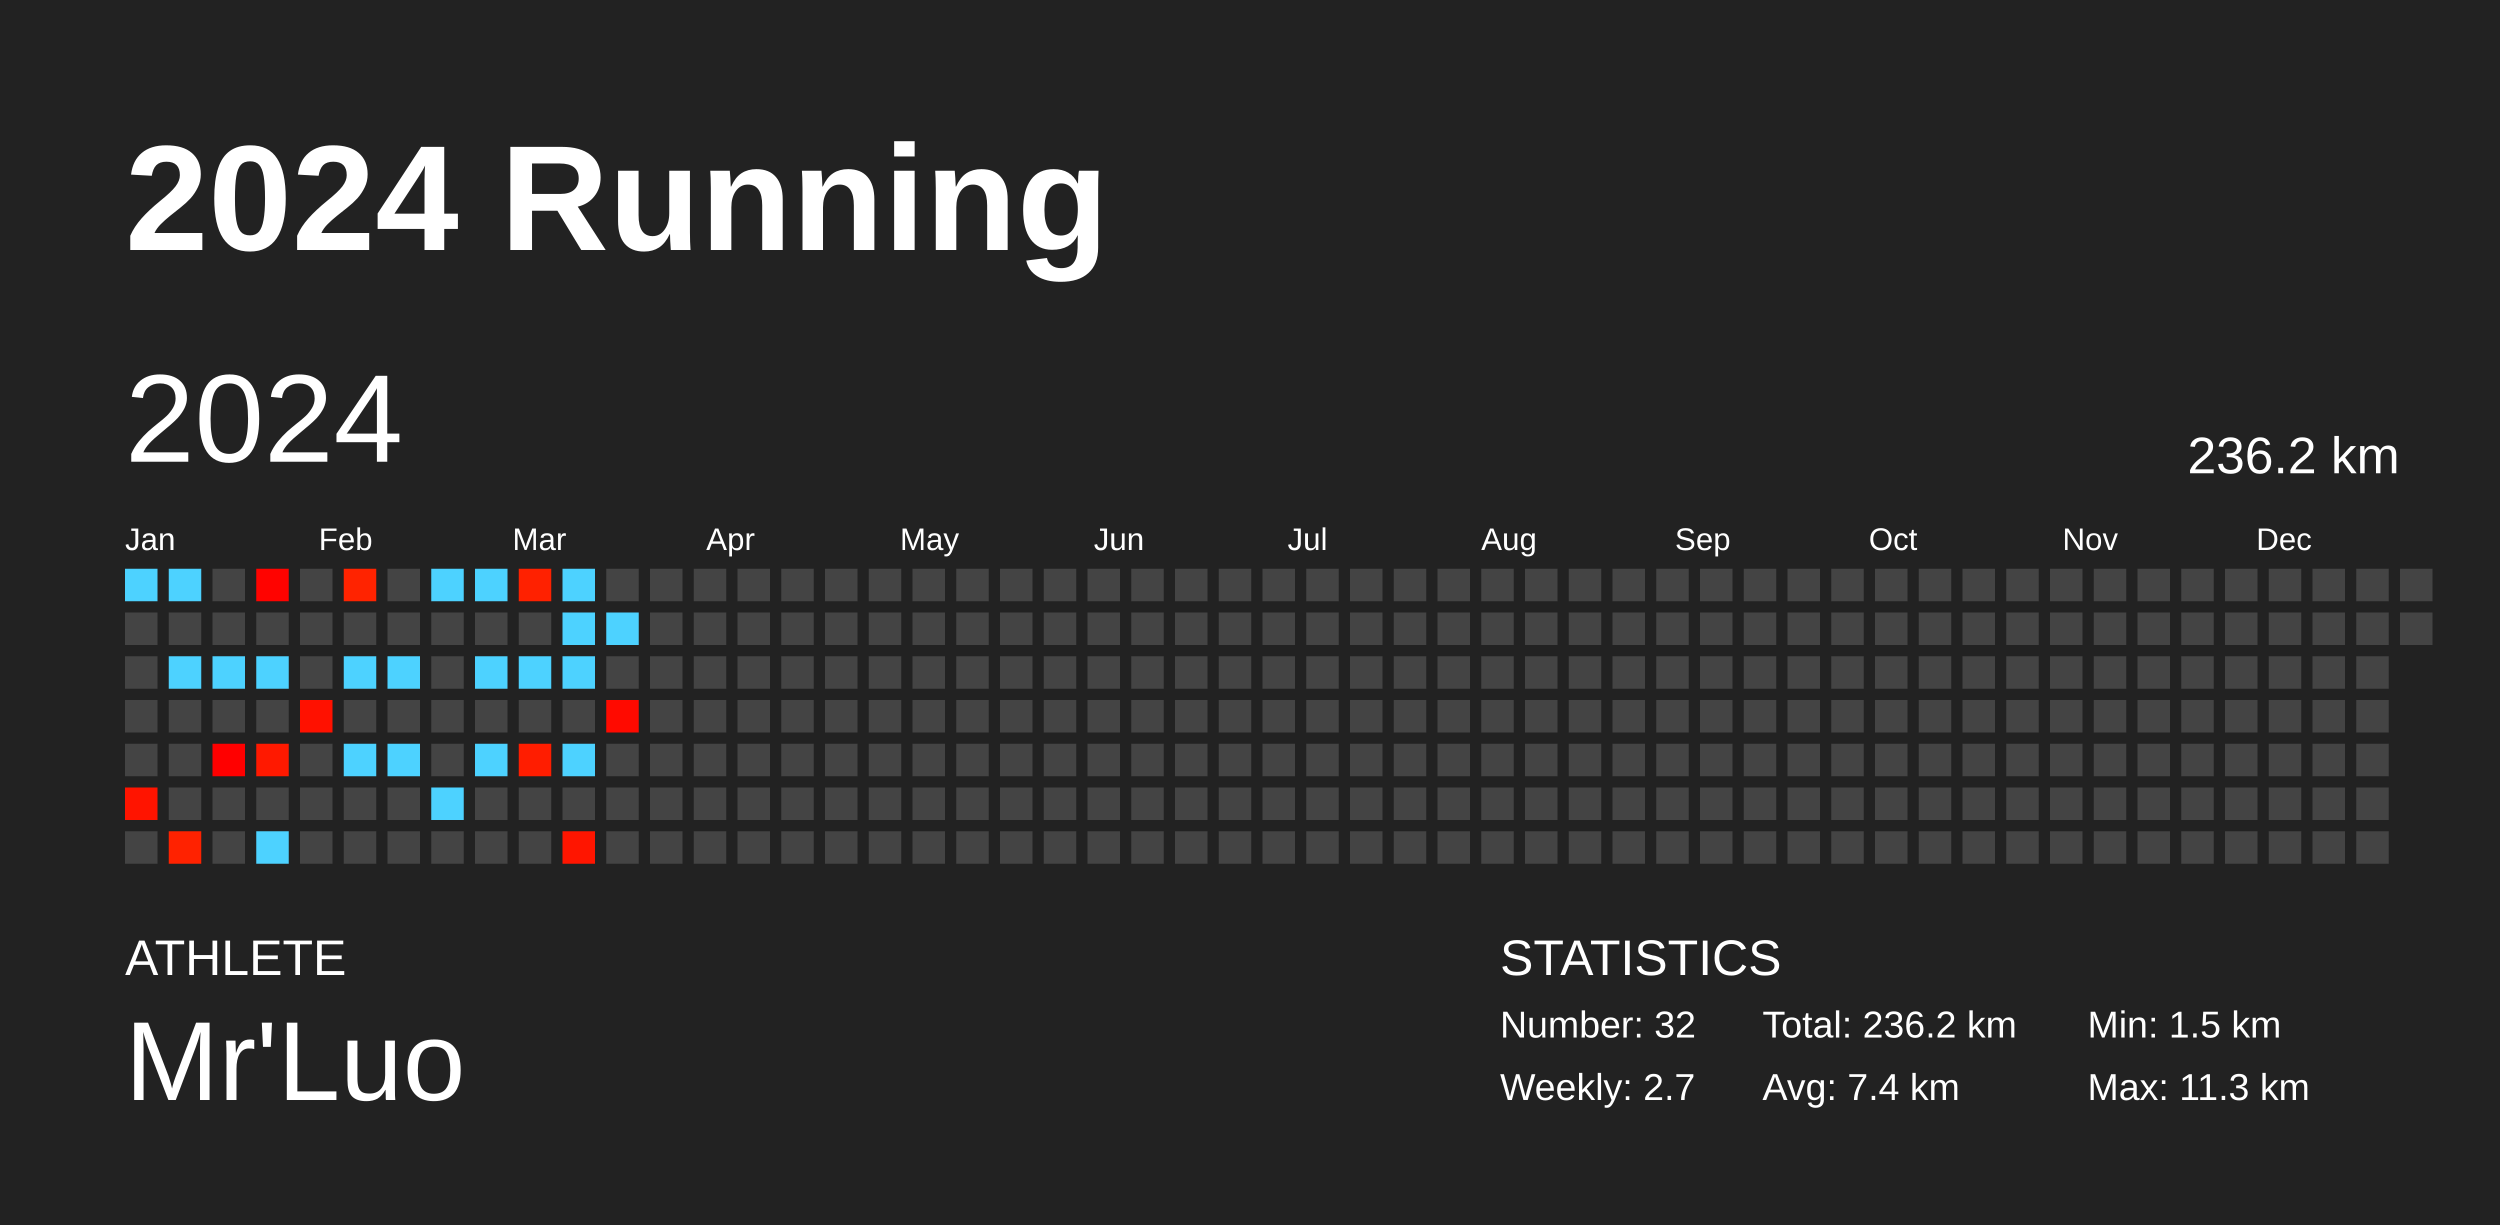
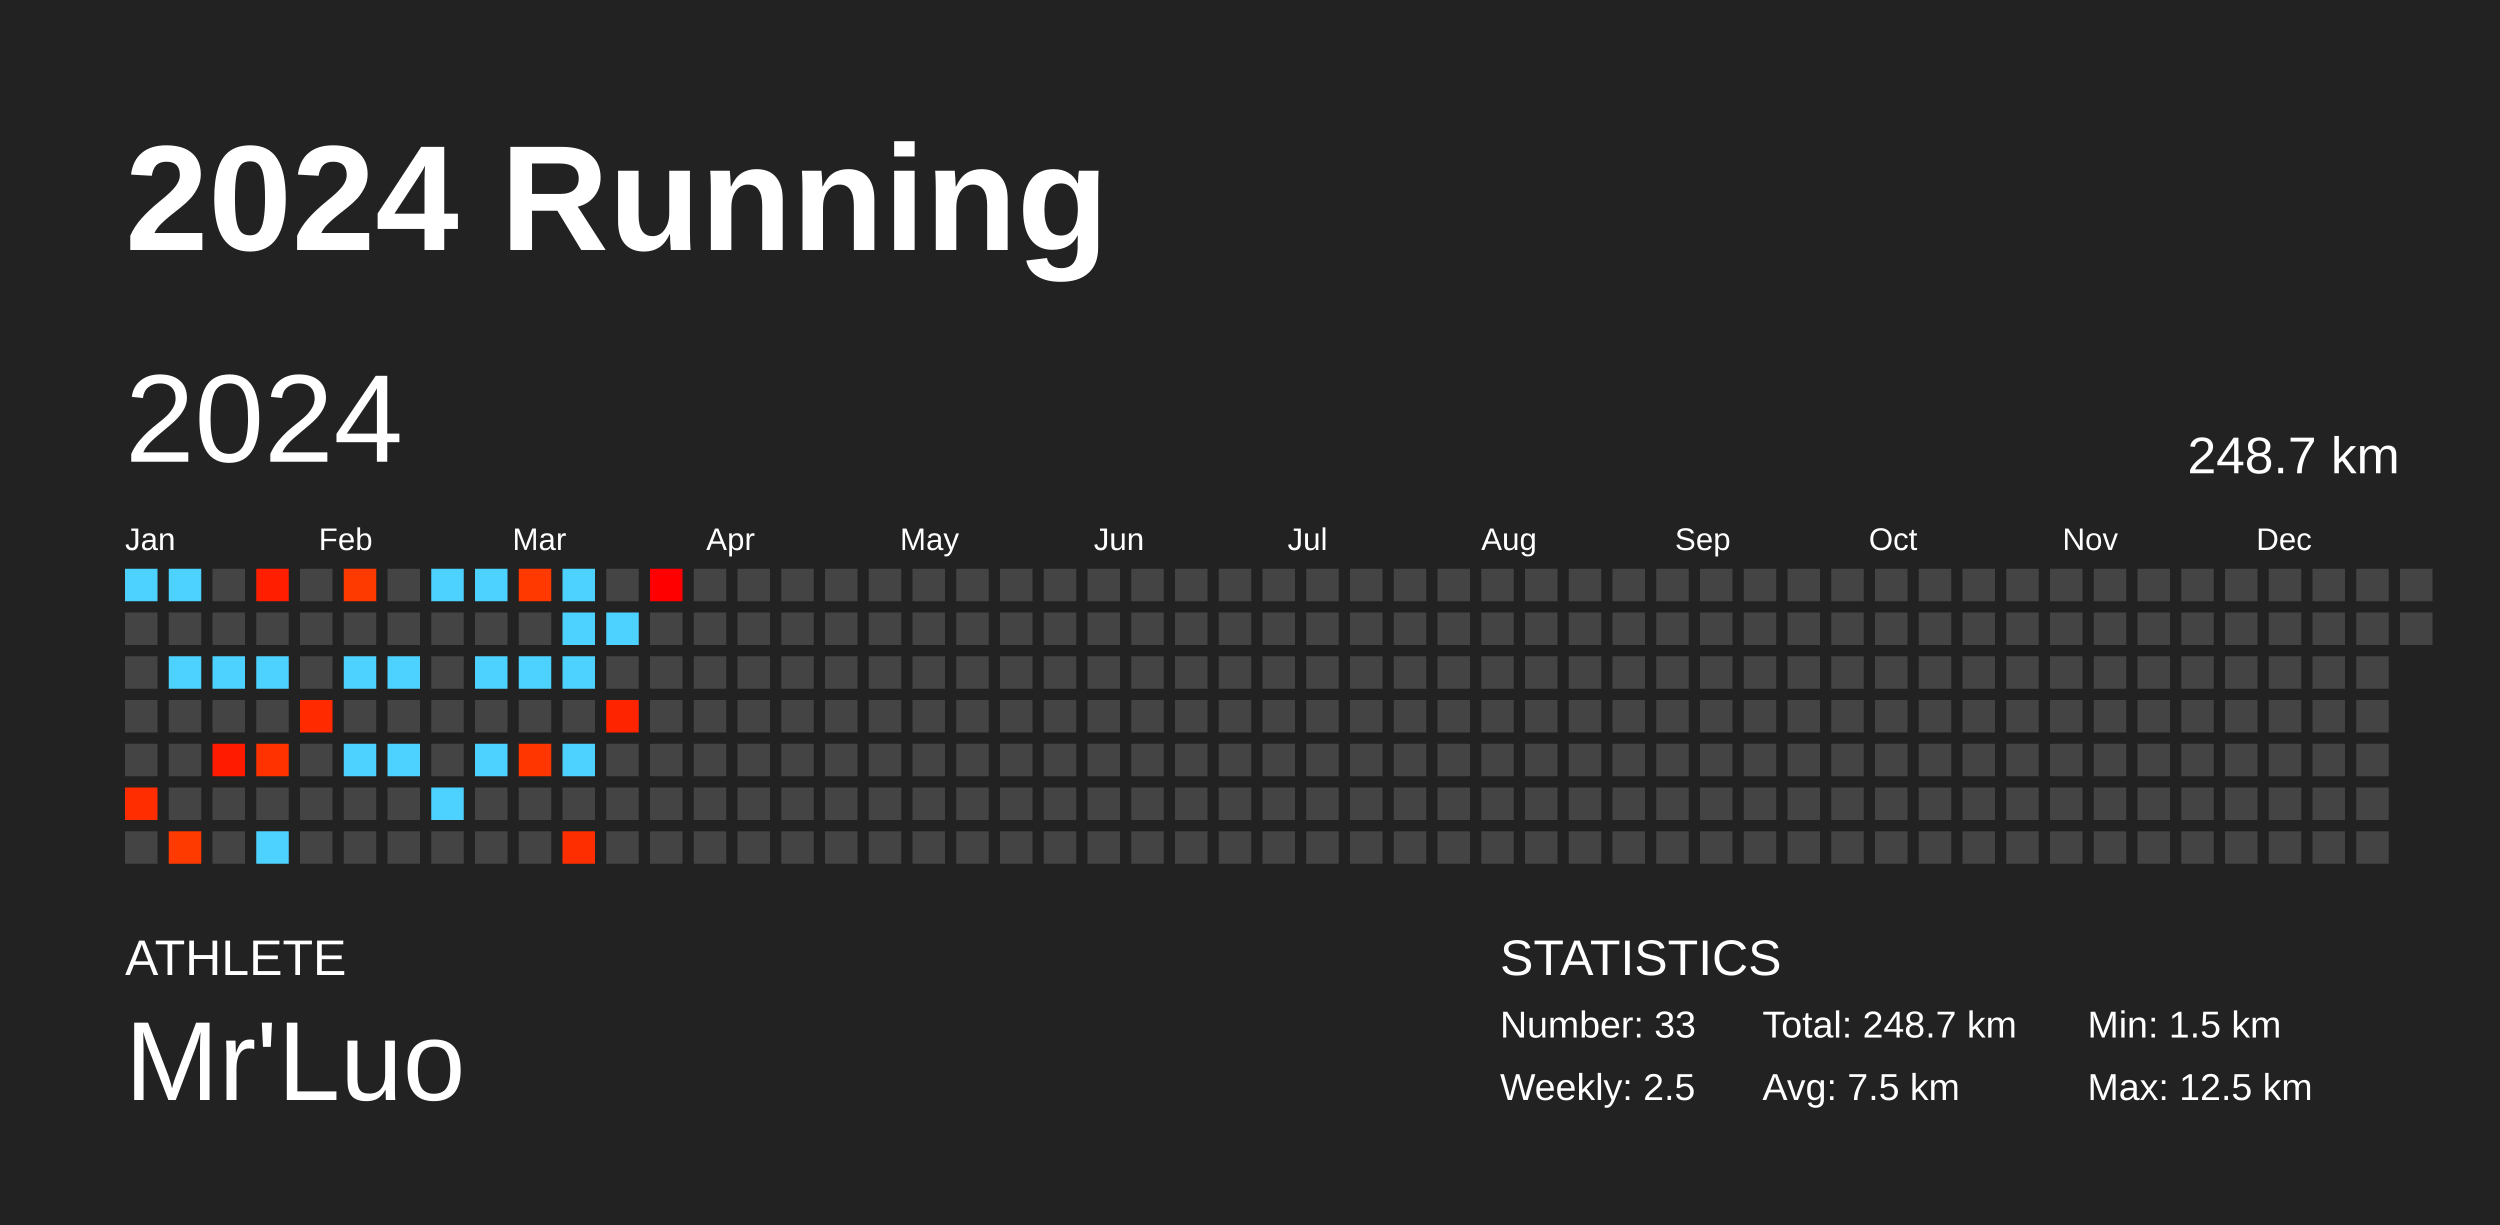
<svg xmlns="http://www.w3.org/2000/svg" baseProfile="full" height="98mm" version="1.1" viewBox="0,0,200,98" width="200mm">
  <defs />
  <rect fill="#222222" height="98" width="200" x="0" y="0" />
  <text fill="#FFFFFF" style="font-size:12px; font-family:Arial; font-weight:bold;" x="10" y="20">2024 Running</text>
  <text fill="#FFFFFF" style="font-size:4px; font-family:Arial" x="10" y="78">ATHLETE</text>
  <text fill="#FFFFFF" style="font-size:9px; font-family:Arial" x="10" y="88">Mr'Luo</text>
  <text fill="#FFFFFF" style="font-size:4px; font-family:Arial" x="120" y="78">STATISTICS</text>
-   <text fill="#FFFFFF" style="font-size:3px; font-family:Arial" x="120" y="83">Number: 32</text>
-   <text fill="#FFFFFF" style="font-size:3px; font-family:Arial" x="120" y="88">Weekly: 2.7</text>
-   <text fill="#FFFFFF" style="font-size:3px; font-family:Arial" x="141" y="83">Total: 236.2 km</text>
-   <text fill="#FFFFFF" style="font-size:3px; font-family:Arial" x="141" y="88">Avg: 7.4 km</text>
+   <text fill="#FFFFFF" style="font-size:3px; font-family:Arial" x="120" y="83">Number: 33</text>
+   <text fill="#FFFFFF" style="font-size:3px; font-family:Arial" x="120" y="88">Weekly: 2.5</text>
+   <text fill="#FFFFFF" style="font-size:3px; font-family:Arial" x="141" y="83">Total: 248.7 km</text>
+   <text fill="#FFFFFF" style="font-size:3px; font-family:Arial" x="141" y="88">Avg: 7.5 km</text>
  <text fill="#FFFFFF" style="font-size:3px; font-family:Arial" x="167" y="83">Min: 1.5 km</text>
-   <text fill="#FFFFFF" style="font-size:3px; font-family:Arial" x="167" y="88">Max: 11.3 km</text>
+   <text fill="#FFFFFF" style="font-size:3px; font-family:Arial" x="167" y="88">Max: 12.5 km</text>
  <text dominant-baseline="hanging" fill="#FFFFFF" style="font-size:10.0px; font-family:Arial;" x="10" y="30">2024</text>
-   <text dominant-baseline="hanging" fill="#FFFFFF" style="font-size:4.125px; font-family:Arial;" x="175" y="35">236.2 km</text>
+   <text dominant-baseline="hanging" fill="#FFFFFF" style="font-size:4.125px; font-family:Arial;" x="175" y="35">248.7 km</text>
  <text fill="#FFFFFF" style="font-size:2.5px; font-family:Arial" x="10.0" y="44">Jan</text>
  <text fill="#FFFFFF" style="font-size:2.5px; font-family:Arial" x="25.5" y="44">Feb</text>
  <text fill="#FFFFFF" style="font-size:2.5px; font-family:Arial" x="41.0" y="44">Mar</text>
  <text fill="#FFFFFF" style="font-size:2.5px; font-family:Arial" x="56.5" y="44">Apr</text>
  <text fill="#FFFFFF" style="font-size:2.5px; font-family:Arial" x="72.0" y="44">May</text>
  <text fill="#FFFFFF" style="font-size:2.5px; font-family:Arial" x="87.5" y="44">Jun</text>
  <text fill="#FFFFFF" style="font-size:2.5px; font-family:Arial" x="103.0" y="44">Jul</text>
  <text fill="#FFFFFF" style="font-size:2.5px; font-family:Arial" x="118.5" y="44">Aug</text>
  <text fill="#FFFFFF" style="font-size:2.5px; font-family:Arial" x="134.0" y="44">Sep</text>
  <text fill="#FFFFFF" style="font-size:2.5px; font-family:Arial" x="149.5" y="44">Oct</text>
  <text fill="#FFFFFF" style="font-size:2.5px; font-family:Arial" x="165.0" y="44">Nov</text>
  <text fill="#FFFFFF" style="font-size:2.5px; font-family:Arial" x="180.5" y="44">Dec</text>
  <rect fill="#4dd2ff" height="2.6" width="2.6" x="10.0" y="45.5" />
  <rect fill="#444444" height="2.6" width="2.6" x="10.0" y="49.0" />
  <rect fill="#444444" height="2.6" width="2.6" x="10.0" y="52.5" />
  <rect fill="#444444" height="2.6" width="2.6" x="10.0" y="56.0" />
  <rect fill="#444444" height="2.6" width="2.6" x="10.0" y="59.5" />
-   <rect fill="#ff1400" height="2.6" width="2.6" x="10.0" y="63.0" />
+   <rect fill="#ff2d00" height="2.6" width="2.6" x="10.0" y="63.0" />
  <rect fill="#444444" height="2.6" width="2.6" x="10.0" y="66.5" />
  <rect fill="#4dd2ff" height="2.6" width="2.6" x="13.5" y="45.5" />
  <rect fill="#444444" height="2.6" width="2.6" x="13.5" y="49.0" />
  <rect fill="#4dd2ff" height="2.6" width="2.6" x="13.5" y="52.5" />
  <rect fill="#444444" height="2.6" width="2.6" x="13.5" y="56.0" />
  <rect fill="#444444" height="2.6" width="2.6" x="13.5" y="59.5" />
  <rect fill="#444444" height="2.6" width="2.6" x="13.5" y="63.0" />
-   <rect fill="#ff2200" height="2.6" width="2.6" x="13.5" y="66.5" />
+   <rect fill="#ff3a00" height="2.6" width="2.6" x="13.5" y="66.5" />
  <rect fill="#444444" height="2.6" width="2.6" x="17.0" y="45.5" />
  <rect fill="#444444" height="2.6" width="2.6" x="17.0" y="49.0" />
  <rect fill="#4dd2ff" height="2.6" width="2.6" x="17.0" y="52.5" />
  <rect fill="#444444" height="2.6" width="2.6" x="17.0" y="56.0" />
-   <rect fill="#ff0000" height="2.6" width="2.6" x="17.0" y="59.5" />
+   <rect fill="#ff1b00" height="2.6" width="2.6" x="17.0" y="59.5" />
  <rect fill="#444444" height="2.6" width="2.6" x="17.0" y="63.0" />
  <rect fill="#444444" height="2.6" width="2.6" x="17.0" y="66.5" />
-   <rect fill="#ff0300" height="2.6" width="2.6" x="20.5" y="45.5" />
+   <rect fill="#ff1e00" height="2.6" width="2.6" x="20.5" y="45.5" />
  <rect fill="#444444" height="2.6" width="2.6" x="20.5" y="49.0" />
  <rect fill="#4dd2ff" height="2.6" width="2.6" x="20.5" y="52.5" />
  <rect fill="#444444" height="2.6" width="2.6" x="20.5" y="56.0" />
-   <rect fill="#ff1900" height="2.6" width="2.6" x="20.5" y="59.5" />
+   <rect fill="#ff3200" height="2.6" width="2.6" x="20.5" y="59.5" />
  <rect fill="#444444" height="2.6" width="2.6" x="20.5" y="63.0" />
  <rect fill="#4dd2ff" height="2.6" width="2.6" x="20.5" y="66.5" />
  <rect fill="#444444" height="2.6" width="2.6" x="24.0" y="45.5" />
  <rect fill="#444444" height="2.6" width="2.6" x="24.0" y="49.0" />
  <rect fill="#444444" height="2.6" width="2.6" x="24.0" y="52.5" />
-   <rect fill="#ff1100" height="2.6" width="2.6" x="24.0" y="56.0" />
+   <rect fill="#ff2a00" height="2.6" width="2.6" x="24.0" y="56.0" />
  <rect fill="#444444" height="2.6" width="2.6" x="24.0" y="59.5" />
  <rect fill="#444444" height="2.6" width="2.6" x="24.0" y="63.0" />
  <rect fill="#444444" height="2.6" width="2.6" x="24.0" y="66.5" />
-   <rect fill="#ff2300" height="2.6" width="2.6" x="27.5" y="45.5" />
+   <rect fill="#ff3a00" height="2.6" width="2.6" x="27.5" y="45.5" />
  <rect fill="#444444" height="2.6" width="2.6" x="27.5" y="49.0" />
  <rect fill="#4dd2ff" height="2.6" width="2.6" x="27.5" y="52.5" />
  <rect fill="#444444" height="2.6" width="2.6" x="27.5" y="56.0" />
  <rect fill="#4dd2ff" height="2.6" width="2.6" x="27.5" y="59.5" />
  <rect fill="#444444" height="2.6" width="2.6" x="27.5" y="63.0" />
  <rect fill="#444444" height="2.6" width="2.6" x="27.5" y="66.5" />
  <rect fill="#444444" height="2.6" width="2.6" x="31.0" y="45.5" />
  <rect fill="#444444" height="2.6" width="2.6" x="31.0" y="49.0" />
  <rect fill="#4dd2ff" height="2.6" width="2.6" x="31.0" y="52.5" />
  <rect fill="#444444" height="2.6" width="2.6" x="31.0" y="56.0" />
  <rect fill="#4dd2ff" height="2.6" width="2.6" x="31.0" y="59.5" />
  <rect fill="#444444" height="2.6" width="2.6" x="31.0" y="63.0" />
  <rect fill="#444444" height="2.6" width="2.6" x="31.0" y="66.5" />
  <rect fill="#4dd2ff" height="2.6" width="2.6" x="34.5" y="45.5" />
  <rect fill="#444444" height="2.6" width="2.6" x="34.5" y="49.0" />
  <rect fill="#444444" height="2.6" width="2.6" x="34.5" y="52.5" />
  <rect fill="#444444" height="2.6" width="2.6" x="34.5" y="56.0" />
  <rect fill="#444444" height="2.6" width="2.6" x="34.5" y="59.5" />
  <rect fill="#4dd2ff" height="2.6" width="2.6" x="34.5" y="63.0" />
  <rect fill="#444444" height="2.6" width="2.6" x="34.5" y="66.5" />
  <rect fill="#4dd2ff" height="2.6" width="2.6" x="38.0" y="45.5" />
  <rect fill="#444444" height="2.6" width="2.6" x="38.0" y="49.0" />
  <rect fill="#4dd2ff" height="2.6" width="2.6" x="38.0" y="52.5" />
  <rect fill="#444444" height="2.6" width="2.6" x="38.0" y="56.0" />
  <rect fill="#4dd2ff" height="2.6" width="2.6" x="38.0" y="59.5" />
  <rect fill="#444444" height="2.6" width="2.6" x="38.0" y="63.0" />
  <rect fill="#444444" height="2.6" width="2.6" x="38.0" y="66.5" />
-   <rect fill="#ff2100" height="2.6" width="2.6" x="41.5" y="45.5" />
+   <rect fill="#ff3900" height="2.6" width="2.6" x="41.5" y="45.5" />
  <rect fill="#444444" height="2.6" width="2.6" x="41.5" y="49.0" />
  <rect fill="#4dd2ff" height="2.6" width="2.6" x="41.5" y="52.5" />
  <rect fill="#444444" height="2.6" width="2.6" x="41.5" y="56.0" />
-   <rect fill="#ff1d00" height="2.6" width="2.6" x="41.5" y="59.5" />
+   <rect fill="#ff3600" height="2.6" width="2.6" x="41.5" y="59.5" />
  <rect fill="#444444" height="2.6" width="2.6" x="41.5" y="63.0" />
  <rect fill="#444444" height="2.6" width="2.6" x="41.5" y="66.5" />
  <rect fill="#4dd2ff" height="2.6" width="2.6" x="45.0" y="45.5" />
  <rect fill="#4dd2ff" height="2.6" width="2.6" x="45.0" y="49.0" />
  <rect fill="#4dd2ff" height="2.6" width="2.6" x="45.0" y="52.5" />
  <rect fill="#444444" height="2.6" width="2.6" x="45.0" y="56.0" />
  <rect fill="#4dd2ff" height="2.6" width="2.6" x="45.0" y="59.5" />
  <rect fill="#444444" height="2.6" width="2.6" x="45.0" y="63.0" />
-   <rect fill="#ff1500" height="2.6" width="2.6" x="45.0" y="66.5" />
+   <rect fill="#ff2e00" height="2.6" width="2.6" x="45.0" y="66.5" />
  <rect fill="#444444" height="2.6" width="2.6" x="48.5" y="45.5" />
  <rect fill="#4dd2ff" height="2.6" width="2.6" x="48.5" y="49.0" />
  <rect fill="#444444" height="2.6" width="2.6" x="48.5" y="52.5" />
-   <rect fill="#ff0a00" height="2.6" width="2.6" x="48.5" y="56.0" />
+   <rect fill="#ff2400" height="2.6" width="2.6" x="48.5" y="56.0" />
  <rect fill="#444444" height="2.6" width="2.6" x="48.5" y="59.5" />
  <rect fill="#444444" height="2.6" width="2.6" x="48.5" y="63.0" />
  <rect fill="#444444" height="2.6" width="2.6" x="48.5" y="66.5" />
-   <rect fill="#444444" height="2.6" width="2.6" x="52.0" y="45.5" />
+   <rect fill="#ff0000" height="2.6" width="2.6" x="52.0" y="45.5" />
  <rect fill="#444444" height="2.6" width="2.6" x="52.0" y="49.0" />
  <rect fill="#444444" height="2.6" width="2.6" x="52.0" y="52.5" />
  <rect fill="#444444" height="2.6" width="2.6" x="52.0" y="56.0" />
  <rect fill="#444444" height="2.6" width="2.6" x="52.0" y="59.5" />
  <rect fill="#444444" height="2.6" width="2.6" x="52.0" y="63.0" />
  <rect fill="#444444" height="2.6" width="2.6" x="52.0" y="66.5" />
  <rect fill="#444444" height="2.6" width="2.6" x="55.5" y="45.5" />
  <rect fill="#444444" height="2.6" width="2.6" x="55.5" y="49.0" />
  <rect fill="#444444" height="2.6" width="2.6" x="55.5" y="52.5" />
  <rect fill="#444444" height="2.6" width="2.6" x="55.5" y="56.0" />
  <rect fill="#444444" height="2.6" width="2.6" x="55.5" y="59.5" />
  <rect fill="#444444" height="2.6" width="2.6" x="55.5" y="63.0" />
  <rect fill="#444444" height="2.6" width="2.6" x="55.5" y="66.5" />
  <rect fill="#444444" height="2.6" width="2.6" x="59.0" y="45.5" />
  <rect fill="#444444" height="2.6" width="2.6" x="59.0" y="49.0" />
  <rect fill="#444444" height="2.6" width="2.6" x="59.0" y="52.5" />
  <rect fill="#444444" height="2.6" width="2.6" x="59.0" y="56.0" />
  <rect fill="#444444" height="2.6" width="2.6" x="59.0" y="59.5" />
  <rect fill="#444444" height="2.6" width="2.6" x="59.0" y="63.0" />
  <rect fill="#444444" height="2.6" width="2.6" x="59.0" y="66.5" />
  <rect fill="#444444" height="2.6" width="2.6" x="62.5" y="45.5" />
  <rect fill="#444444" height="2.6" width="2.6" x="62.5" y="49.0" />
  <rect fill="#444444" height="2.6" width="2.6" x="62.5" y="52.5" />
  <rect fill="#444444" height="2.6" width="2.6" x="62.5" y="56.0" />
  <rect fill="#444444" height="2.6" width="2.6" x="62.5" y="59.5" />
  <rect fill="#444444" height="2.6" width="2.6" x="62.5" y="63.0" />
  <rect fill="#444444" height="2.6" width="2.6" x="62.5" y="66.5" />
  <rect fill="#444444" height="2.6" width="2.6" x="66.0" y="45.5" />
  <rect fill="#444444" height="2.6" width="2.6" x="66.0" y="49.0" />
  <rect fill="#444444" height="2.6" width="2.6" x="66.0" y="52.5" />
  <rect fill="#444444" height="2.6" width="2.6" x="66.0" y="56.0" />
  <rect fill="#444444" height="2.6" width="2.6" x="66.0" y="59.5" />
  <rect fill="#444444" height="2.6" width="2.6" x="66.0" y="63.0" />
  <rect fill="#444444" height="2.6" width="2.6" x="66.0" y="66.5" />
  <rect fill="#444444" height="2.6" width="2.6" x="69.5" y="45.5" />
  <rect fill="#444444" height="2.6" width="2.6" x="69.5" y="49.0" />
  <rect fill="#444444" height="2.6" width="2.6" x="69.5" y="52.5" />
  <rect fill="#444444" height="2.6" width="2.6" x="69.5" y="56.0" />
  <rect fill="#444444" height="2.6" width="2.6" x="69.5" y="59.5" />
  <rect fill="#444444" height="2.6" width="2.6" x="69.5" y="63.0" />
  <rect fill="#444444" height="2.6" width="2.6" x="69.5" y="66.5" />
  <rect fill="#444444" height="2.6" width="2.6" x="73.0" y="45.5" />
  <rect fill="#444444" height="2.6" width="2.6" x="73.0" y="49.0" />
  <rect fill="#444444" height="2.6" width="2.6" x="73.0" y="52.5" />
  <rect fill="#444444" height="2.6" width="2.6" x="73.0" y="56.0" />
  <rect fill="#444444" height="2.6" width="2.6" x="73.0" y="59.5" />
  <rect fill="#444444" height="2.6" width="2.6" x="73.0" y="63.0" />
  <rect fill="#444444" height="2.6" width="2.6" x="73.0" y="66.5" />
  <rect fill="#444444" height="2.6" width="2.6" x="76.5" y="45.5" />
  <rect fill="#444444" height="2.6" width="2.6" x="76.5" y="49.0" />
  <rect fill="#444444" height="2.6" width="2.6" x="76.5" y="52.5" />
  <rect fill="#444444" height="2.6" width="2.6" x="76.5" y="56.0" />
  <rect fill="#444444" height="2.6" width="2.6" x="76.5" y="59.5" />
  <rect fill="#444444" height="2.6" width="2.6" x="76.5" y="63.0" />
  <rect fill="#444444" height="2.6" width="2.6" x="76.5" y="66.5" />
  <rect fill="#444444" height="2.6" width="2.6" x="80.0" y="45.5" />
  <rect fill="#444444" height="2.6" width="2.6" x="80.0" y="49.0" />
  <rect fill="#444444" height="2.6" width="2.6" x="80.0" y="52.5" />
  <rect fill="#444444" height="2.6" width="2.6" x="80.0" y="56.0" />
  <rect fill="#444444" height="2.6" width="2.6" x="80.0" y="59.5" />
  <rect fill="#444444" height="2.6" width="2.6" x="80.0" y="63.0" />
  <rect fill="#444444" height="2.6" width="2.6" x="80.0" y="66.5" />
  <rect fill="#444444" height="2.6" width="2.6" x="83.5" y="45.5" />
  <rect fill="#444444" height="2.6" width="2.6" x="83.5" y="49.0" />
  <rect fill="#444444" height="2.6" width="2.6" x="83.5" y="52.5" />
  <rect fill="#444444" height="2.6" width="2.6" x="83.5" y="56.0" />
  <rect fill="#444444" height="2.6" width="2.6" x="83.5" y="59.5" />
  <rect fill="#444444" height="2.6" width="2.6" x="83.5" y="63.0" />
  <rect fill="#444444" height="2.6" width="2.6" x="83.5" y="66.5" />
  <rect fill="#444444" height="2.6" width="2.6" x="87.0" y="45.5" />
  <rect fill="#444444" height="2.6" width="2.6" x="87.0" y="49.0" />
  <rect fill="#444444" height="2.6" width="2.6" x="87.0" y="52.5" />
  <rect fill="#444444" height="2.6" width="2.6" x="87.0" y="56.0" />
  <rect fill="#444444" height="2.6" width="2.6" x="87.0" y="59.5" />
  <rect fill="#444444" height="2.6" width="2.6" x="87.0" y="63.0" />
  <rect fill="#444444" height="2.6" width="2.6" x="87.0" y="66.5" />
  <rect fill="#444444" height="2.6" width="2.6" x="90.5" y="45.5" />
  <rect fill="#444444" height="2.6" width="2.6" x="90.5" y="49.0" />
  <rect fill="#444444" height="2.6" width="2.6" x="90.5" y="52.5" />
  <rect fill="#444444" height="2.6" width="2.6" x="90.5" y="56.0" />
  <rect fill="#444444" height="2.6" width="2.6" x="90.5" y="59.5" />
  <rect fill="#444444" height="2.6" width="2.6" x="90.5" y="63.0" />
  <rect fill="#444444" height="2.6" width="2.6" x="90.5" y="66.5" />
  <rect fill="#444444" height="2.6" width="2.6" x="94.0" y="45.5" />
  <rect fill="#444444" height="2.6" width="2.6" x="94.0" y="49.0" />
  <rect fill="#444444" height="2.6" width="2.6" x="94.0" y="52.5" />
  <rect fill="#444444" height="2.6" width="2.6" x="94.0" y="56.0" />
  <rect fill="#444444" height="2.6" width="2.6" x="94.0" y="59.5" />
  <rect fill="#444444" height="2.6" width="2.6" x="94.0" y="63.0" />
  <rect fill="#444444" height="2.6" width="2.6" x="94.0" y="66.5" />
  <rect fill="#444444" height="2.6" width="2.6" x="97.5" y="45.5" />
  <rect fill="#444444" height="2.6" width="2.6" x="97.5" y="49.0" />
  <rect fill="#444444" height="2.6" width="2.6" x="97.5" y="52.5" />
  <rect fill="#444444" height="2.6" width="2.6" x="97.5" y="56.0" />
  <rect fill="#444444" height="2.6" width="2.6" x="97.5" y="59.5" />
  <rect fill="#444444" height="2.6" width="2.6" x="97.5" y="63.0" />
  <rect fill="#444444" height="2.6" width="2.6" x="97.5" y="66.5" />
  <rect fill="#444444" height="2.6" width="2.6" x="101.0" y="45.5" />
  <rect fill="#444444" height="2.6" width="2.6" x="101.0" y="49.0" />
  <rect fill="#444444" height="2.6" width="2.6" x="101.0" y="52.5" />
  <rect fill="#444444" height="2.6" width="2.6" x="101.0" y="56.0" />
  <rect fill="#444444" height="2.6" width="2.6" x="101.0" y="59.5" />
  <rect fill="#444444" height="2.6" width="2.6" x="101.0" y="63.0" />
  <rect fill="#444444" height="2.6" width="2.6" x="101.0" y="66.5" />
  <rect fill="#444444" height="2.6" width="2.6" x="104.5" y="45.5" />
  <rect fill="#444444" height="2.6" width="2.6" x="104.5" y="49.0" />
  <rect fill="#444444" height="2.6" width="2.6" x="104.5" y="52.5" />
  <rect fill="#444444" height="2.6" width="2.6" x="104.5" y="56.0" />
  <rect fill="#444444" height="2.6" width="2.6" x="104.5" y="59.5" />
  <rect fill="#444444" height="2.6" width="2.6" x="104.5" y="63.0" />
  <rect fill="#444444" height="2.6" width="2.6" x="104.5" y="66.5" />
  <rect fill="#444444" height="2.6" width="2.6" x="108.0" y="45.5" />
  <rect fill="#444444" height="2.6" width="2.6" x="108.0" y="49.0" />
  <rect fill="#444444" height="2.6" width="2.6" x="108.0" y="52.5" />
  <rect fill="#444444" height="2.6" width="2.6" x="108.0" y="56.0" />
  <rect fill="#444444" height="2.6" width="2.6" x="108.0" y="59.5" />
  <rect fill="#444444" height="2.6" width="2.6" x="108.0" y="63.0" />
  <rect fill="#444444" height="2.6" width="2.6" x="108.0" y="66.5" />
  <rect fill="#444444" height="2.6" width="2.6" x="111.5" y="45.5" />
  <rect fill="#444444" height="2.6" width="2.6" x="111.5" y="49.0" />
  <rect fill="#444444" height="2.6" width="2.6" x="111.5" y="52.5" />
  <rect fill="#444444" height="2.6" width="2.6" x="111.5" y="56.0" />
  <rect fill="#444444" height="2.6" width="2.6" x="111.5" y="59.5" />
  <rect fill="#444444" height="2.6" width="2.6" x="111.5" y="63.0" />
  <rect fill="#444444" height="2.6" width="2.6" x="111.5" y="66.5" />
  <rect fill="#444444" height="2.6" width="2.6" x="115.0" y="45.5" />
  <rect fill="#444444" height="2.6" width="2.6" x="115.0" y="49.0" />
  <rect fill="#444444" height="2.6" width="2.6" x="115.0" y="52.5" />
  <rect fill="#444444" height="2.6" width="2.6" x="115.0" y="56.0" />
  <rect fill="#444444" height="2.6" width="2.6" x="115.0" y="59.5" />
  <rect fill="#444444" height="2.6" width="2.6" x="115.0" y="63.0" />
  <rect fill="#444444" height="2.6" width="2.6" x="115.0" y="66.5" />
  <rect fill="#444444" height="2.6" width="2.6" x="118.5" y="45.5" />
  <rect fill="#444444" height="2.6" width="2.6" x="118.5" y="49.0" />
  <rect fill="#444444" height="2.6" width="2.6" x="118.5" y="52.5" />
  <rect fill="#444444" height="2.6" width="2.6" x="118.5" y="56.0" />
  <rect fill="#444444" height="2.6" width="2.6" x="118.5" y="59.5" />
  <rect fill="#444444" height="2.6" width="2.6" x="118.5" y="63.0" />
  <rect fill="#444444" height="2.6" width="2.6" x="118.5" y="66.5" />
  <rect fill="#444444" height="2.6" width="2.6" x="122.0" y="45.5" />
  <rect fill="#444444" height="2.6" width="2.6" x="122.0" y="49.0" />
  <rect fill="#444444" height="2.6" width="2.6" x="122.0" y="52.5" />
  <rect fill="#444444" height="2.6" width="2.6" x="122.0" y="56.0" />
  <rect fill="#444444" height="2.6" width="2.6" x="122.0" y="59.5" />
  <rect fill="#444444" height="2.6" width="2.6" x="122.0" y="63.0" />
  <rect fill="#444444" height="2.6" width="2.6" x="122.0" y="66.5" />
  <rect fill="#444444" height="2.6" width="2.6" x="125.5" y="45.5" />
  <rect fill="#444444" height="2.6" width="2.6" x="125.5" y="49.0" />
  <rect fill="#444444" height="2.6" width="2.6" x="125.5" y="52.5" />
  <rect fill="#444444" height="2.6" width="2.6" x="125.5" y="56.0" />
  <rect fill="#444444" height="2.6" width="2.6" x="125.5" y="59.5" />
  <rect fill="#444444" height="2.6" width="2.6" x="125.5" y="63.0" />
  <rect fill="#444444" height="2.6" width="2.6" x="125.5" y="66.5" />
  <rect fill="#444444" height="2.6" width="2.6" x="129.0" y="45.5" />
  <rect fill="#444444" height="2.6" width="2.6" x="129.0" y="49.0" />
  <rect fill="#444444" height="2.6" width="2.6" x="129.0" y="52.5" />
  <rect fill="#444444" height="2.6" width="2.6" x="129.0" y="56.0" />
  <rect fill="#444444" height="2.6" width="2.6" x="129.0" y="59.5" />
  <rect fill="#444444" height="2.6" width="2.6" x="129.0" y="63.0" />
  <rect fill="#444444" height="2.6" width="2.6" x="129.0" y="66.5" />
  <rect fill="#444444" height="2.6" width="2.6" x="132.5" y="45.5" />
  <rect fill="#444444" height="2.6" width="2.6" x="132.5" y="49.0" />
  <rect fill="#444444" height="2.6" width="2.6" x="132.5" y="52.5" />
  <rect fill="#444444" height="2.6" width="2.6" x="132.5" y="56.0" />
  <rect fill="#444444" height="2.6" width="2.6" x="132.5" y="59.5" />
  <rect fill="#444444" height="2.6" width="2.6" x="132.5" y="63.0" />
  <rect fill="#444444" height="2.6" width="2.6" x="132.5" y="66.5" />
  <rect fill="#444444" height="2.6" width="2.6" x="136.0" y="45.5" />
  <rect fill="#444444" height="2.6" width="2.6" x="136.0" y="49.0" />
  <rect fill="#444444" height="2.6" width="2.6" x="136.0" y="52.5" />
  <rect fill="#444444" height="2.6" width="2.6" x="136.0" y="56.0" />
  <rect fill="#444444" height="2.6" width="2.6" x="136.0" y="59.5" />
  <rect fill="#444444" height="2.6" width="2.6" x="136.0" y="63.0" />
  <rect fill="#444444" height="2.6" width="2.6" x="136.0" y="66.5" />
  <rect fill="#444444" height="2.6" width="2.6" x="139.5" y="45.5" />
  <rect fill="#444444" height="2.6" width="2.6" x="139.5" y="49.0" />
  <rect fill="#444444" height="2.6" width="2.6" x="139.5" y="52.5" />
  <rect fill="#444444" height="2.6" width="2.6" x="139.5" y="56.0" />
  <rect fill="#444444" height="2.6" width="2.6" x="139.5" y="59.5" />
  <rect fill="#444444" height="2.6" width="2.6" x="139.5" y="63.0" />
  <rect fill="#444444" height="2.6" width="2.6" x="139.5" y="66.5" />
  <rect fill="#444444" height="2.6" width="2.6" x="143.0" y="45.5" />
  <rect fill="#444444" height="2.6" width="2.6" x="143.0" y="49.0" />
  <rect fill="#444444" height="2.6" width="2.6" x="143.0" y="52.5" />
  <rect fill="#444444" height="2.6" width="2.6" x="143.0" y="56.0" />
  <rect fill="#444444" height="2.6" width="2.6" x="143.0" y="59.5" />
  <rect fill="#444444" height="2.6" width="2.6" x="143.0" y="63.0" />
  <rect fill="#444444" height="2.6" width="2.6" x="143.0" y="66.5" />
  <rect fill="#444444" height="2.6" width="2.6" x="146.5" y="45.5" />
  <rect fill="#444444" height="2.6" width="2.6" x="146.5" y="49.0" />
  <rect fill="#444444" height="2.6" width="2.6" x="146.5" y="52.5" />
  <rect fill="#444444" height="2.6" width="2.6" x="146.5" y="56.0" />
  <rect fill="#444444" height="2.6" width="2.6" x="146.5" y="59.5" />
  <rect fill="#444444" height="2.6" width="2.6" x="146.5" y="63.0" />
  <rect fill="#444444" height="2.6" width="2.6" x="146.5" y="66.5" />
  <rect fill="#444444" height="2.6" width="2.6" x="150.0" y="45.5" />
  <rect fill="#444444" height="2.6" width="2.6" x="150.0" y="49.0" />
  <rect fill="#444444" height="2.6" width="2.6" x="150.0" y="52.5" />
  <rect fill="#444444" height="2.6" width="2.6" x="150.0" y="56.0" />
  <rect fill="#444444" height="2.6" width="2.6" x="150.0" y="59.5" />
  <rect fill="#444444" height="2.6" width="2.6" x="150.0" y="63.0" />
  <rect fill="#444444" height="2.6" width="2.6" x="150.0" y="66.5" />
  <rect fill="#444444" height="2.6" width="2.6" x="153.5" y="45.5" />
  <rect fill="#444444" height="2.6" width="2.6" x="153.5" y="49.0" />
  <rect fill="#444444" height="2.6" width="2.6" x="153.5" y="52.5" />
  <rect fill="#444444" height="2.6" width="2.6" x="153.5" y="56.0" />
  <rect fill="#444444" height="2.6" width="2.6" x="153.5" y="59.5" />
  <rect fill="#444444" height="2.6" width="2.6" x="153.5" y="63.0" />
  <rect fill="#444444" height="2.6" width="2.6" x="153.5" y="66.5" />
  <rect fill="#444444" height="2.6" width="2.6" x="157.0" y="45.5" />
  <rect fill="#444444" height="2.6" width="2.6" x="157.0" y="49.0" />
  <rect fill="#444444" height="2.6" width="2.6" x="157.0" y="52.5" />
  <rect fill="#444444" height="2.6" width="2.6" x="157.0" y="56.0" />
  <rect fill="#444444" height="2.6" width="2.6" x="157.0" y="59.5" />
  <rect fill="#444444" height="2.6" width="2.6" x="157.0" y="63.0" />
  <rect fill="#444444" height="2.6" width="2.6" x="157.0" y="66.5" />
  <rect fill="#444444" height="2.6" width="2.6" x="160.5" y="45.5" />
  <rect fill="#444444" height="2.6" width="2.6" x="160.5" y="49.0" />
  <rect fill="#444444" height="2.6" width="2.6" x="160.5" y="52.5" />
  <rect fill="#444444" height="2.6" width="2.6" x="160.5" y="56.0" />
  <rect fill="#444444" height="2.6" width="2.6" x="160.5" y="59.5" />
  <rect fill="#444444" height="2.6" width="2.6" x="160.5" y="63.0" />
  <rect fill="#444444" height="2.6" width="2.6" x="160.5" y="66.5" />
  <rect fill="#444444" height="2.6" width="2.6" x="164.0" y="45.5" />
  <rect fill="#444444" height="2.6" width="2.6" x="164.0" y="49.0" />
  <rect fill="#444444" height="2.6" width="2.6" x="164.0" y="52.5" />
  <rect fill="#444444" height="2.6" width="2.6" x="164.0" y="56.0" />
  <rect fill="#444444" height="2.6" width="2.6" x="164.0" y="59.5" />
  <rect fill="#444444" height="2.6" width="2.6" x="164.0" y="63.0" />
  <rect fill="#444444" height="2.6" width="2.6" x="164.0" y="66.5" />
  <rect fill="#444444" height="2.6" width="2.6" x="167.5" y="45.5" />
  <rect fill="#444444" height="2.6" width="2.6" x="167.5" y="49.0" />
  <rect fill="#444444" height="2.6" width="2.6" x="167.5" y="52.5" />
  <rect fill="#444444" height="2.6" width="2.6" x="167.5" y="56.0" />
  <rect fill="#444444" height="2.6" width="2.6" x="167.5" y="59.5" />
  <rect fill="#444444" height="2.6" width="2.6" x="167.5" y="63.0" />
  <rect fill="#444444" height="2.6" width="2.6" x="167.5" y="66.5" />
  <rect fill="#444444" height="2.6" width="2.6" x="171.0" y="45.5" />
  <rect fill="#444444" height="2.6" width="2.6" x="171.0" y="49.0" />
  <rect fill="#444444" height="2.6" width="2.6" x="171.0" y="52.5" />
  <rect fill="#444444" height="2.6" width="2.6" x="171.0" y="56.0" />
  <rect fill="#444444" height="2.6" width="2.6" x="171.0" y="59.5" />
  <rect fill="#444444" height="2.6" width="2.6" x="171.0" y="63.0" />
  <rect fill="#444444" height="2.6" width="2.6" x="171.0" y="66.5" />
  <rect fill="#444444" height="2.6" width="2.6" x="174.5" y="45.5" />
  <rect fill="#444444" height="2.6" width="2.6" x="174.5" y="49.0" />
  <rect fill="#444444" height="2.6" width="2.6" x="174.5" y="52.5" />
  <rect fill="#444444" height="2.6" width="2.6" x="174.5" y="56.0" />
  <rect fill="#444444" height="2.6" width="2.6" x="174.5" y="59.5" />
  <rect fill="#444444" height="2.6" width="2.6" x="174.5" y="63.0" />
  <rect fill="#444444" height="2.6" width="2.6" x="174.5" y="66.5" />
  <rect fill="#444444" height="2.6" width="2.6" x="178.0" y="45.5" />
  <rect fill="#444444" height="2.6" width="2.6" x="178.0" y="49.0" />
  <rect fill="#444444" height="2.6" width="2.6" x="178.0" y="52.5" />
  <rect fill="#444444" height="2.6" width="2.6" x="178.0" y="56.0" />
  <rect fill="#444444" height="2.6" width="2.6" x="178.0" y="59.5" />
  <rect fill="#444444" height="2.6" width="2.6" x="178.0" y="63.0" />
  <rect fill="#444444" height="2.6" width="2.6" x="178.0" y="66.5" />
  <rect fill="#444444" height="2.6" width="2.6" x="181.5" y="45.5" />
  <rect fill="#444444" height="2.6" width="2.6" x="181.5" y="49.0" />
  <rect fill="#444444" height="2.6" width="2.6" x="181.5" y="52.5" />
  <rect fill="#444444" height="2.6" width="2.6" x="181.5" y="56.0" />
  <rect fill="#444444" height="2.6" width="2.6" x="181.5" y="59.5" />
  <rect fill="#444444" height="2.6" width="2.6" x="181.5" y="63.0" />
  <rect fill="#444444" height="2.6" width="2.6" x="181.5" y="66.5" />
  <rect fill="#444444" height="2.6" width="2.6" x="185.0" y="45.5" />
  <rect fill="#444444" height="2.6" width="2.6" x="185.0" y="49.0" />
  <rect fill="#444444" height="2.6" width="2.6" x="185.0" y="52.5" />
  <rect fill="#444444" height="2.6" width="2.6" x="185.0" y="56.0" />
  <rect fill="#444444" height="2.6" width="2.6" x="185.0" y="59.5" />
  <rect fill="#444444" height="2.6" width="2.6" x="185.0" y="63.0" />
  <rect fill="#444444" height="2.6" width="2.6" x="185.0" y="66.5" />
  <rect fill="#444444" height="2.6" width="2.6" x="188.5" y="45.5" />
  <rect fill="#444444" height="2.6" width="2.6" x="188.5" y="49.0" />
  <rect fill="#444444" height="2.6" width="2.6" x="188.5" y="52.5" />
  <rect fill="#444444" height="2.6" width="2.6" x="188.5" y="56.0" />
  <rect fill="#444444" height="2.6" width="2.6" x="188.5" y="59.5" />
  <rect fill="#444444" height="2.6" width="2.6" x="188.5" y="63.0" />
  <rect fill="#444444" height="2.6" width="2.6" x="188.5" y="66.5" />
  <rect fill="#444444" height="2.6" width="2.6" x="192.0" y="45.5" />
  <rect fill="#444444" height="2.6" width="2.6" x="192.0" y="49.0" />
</svg>
